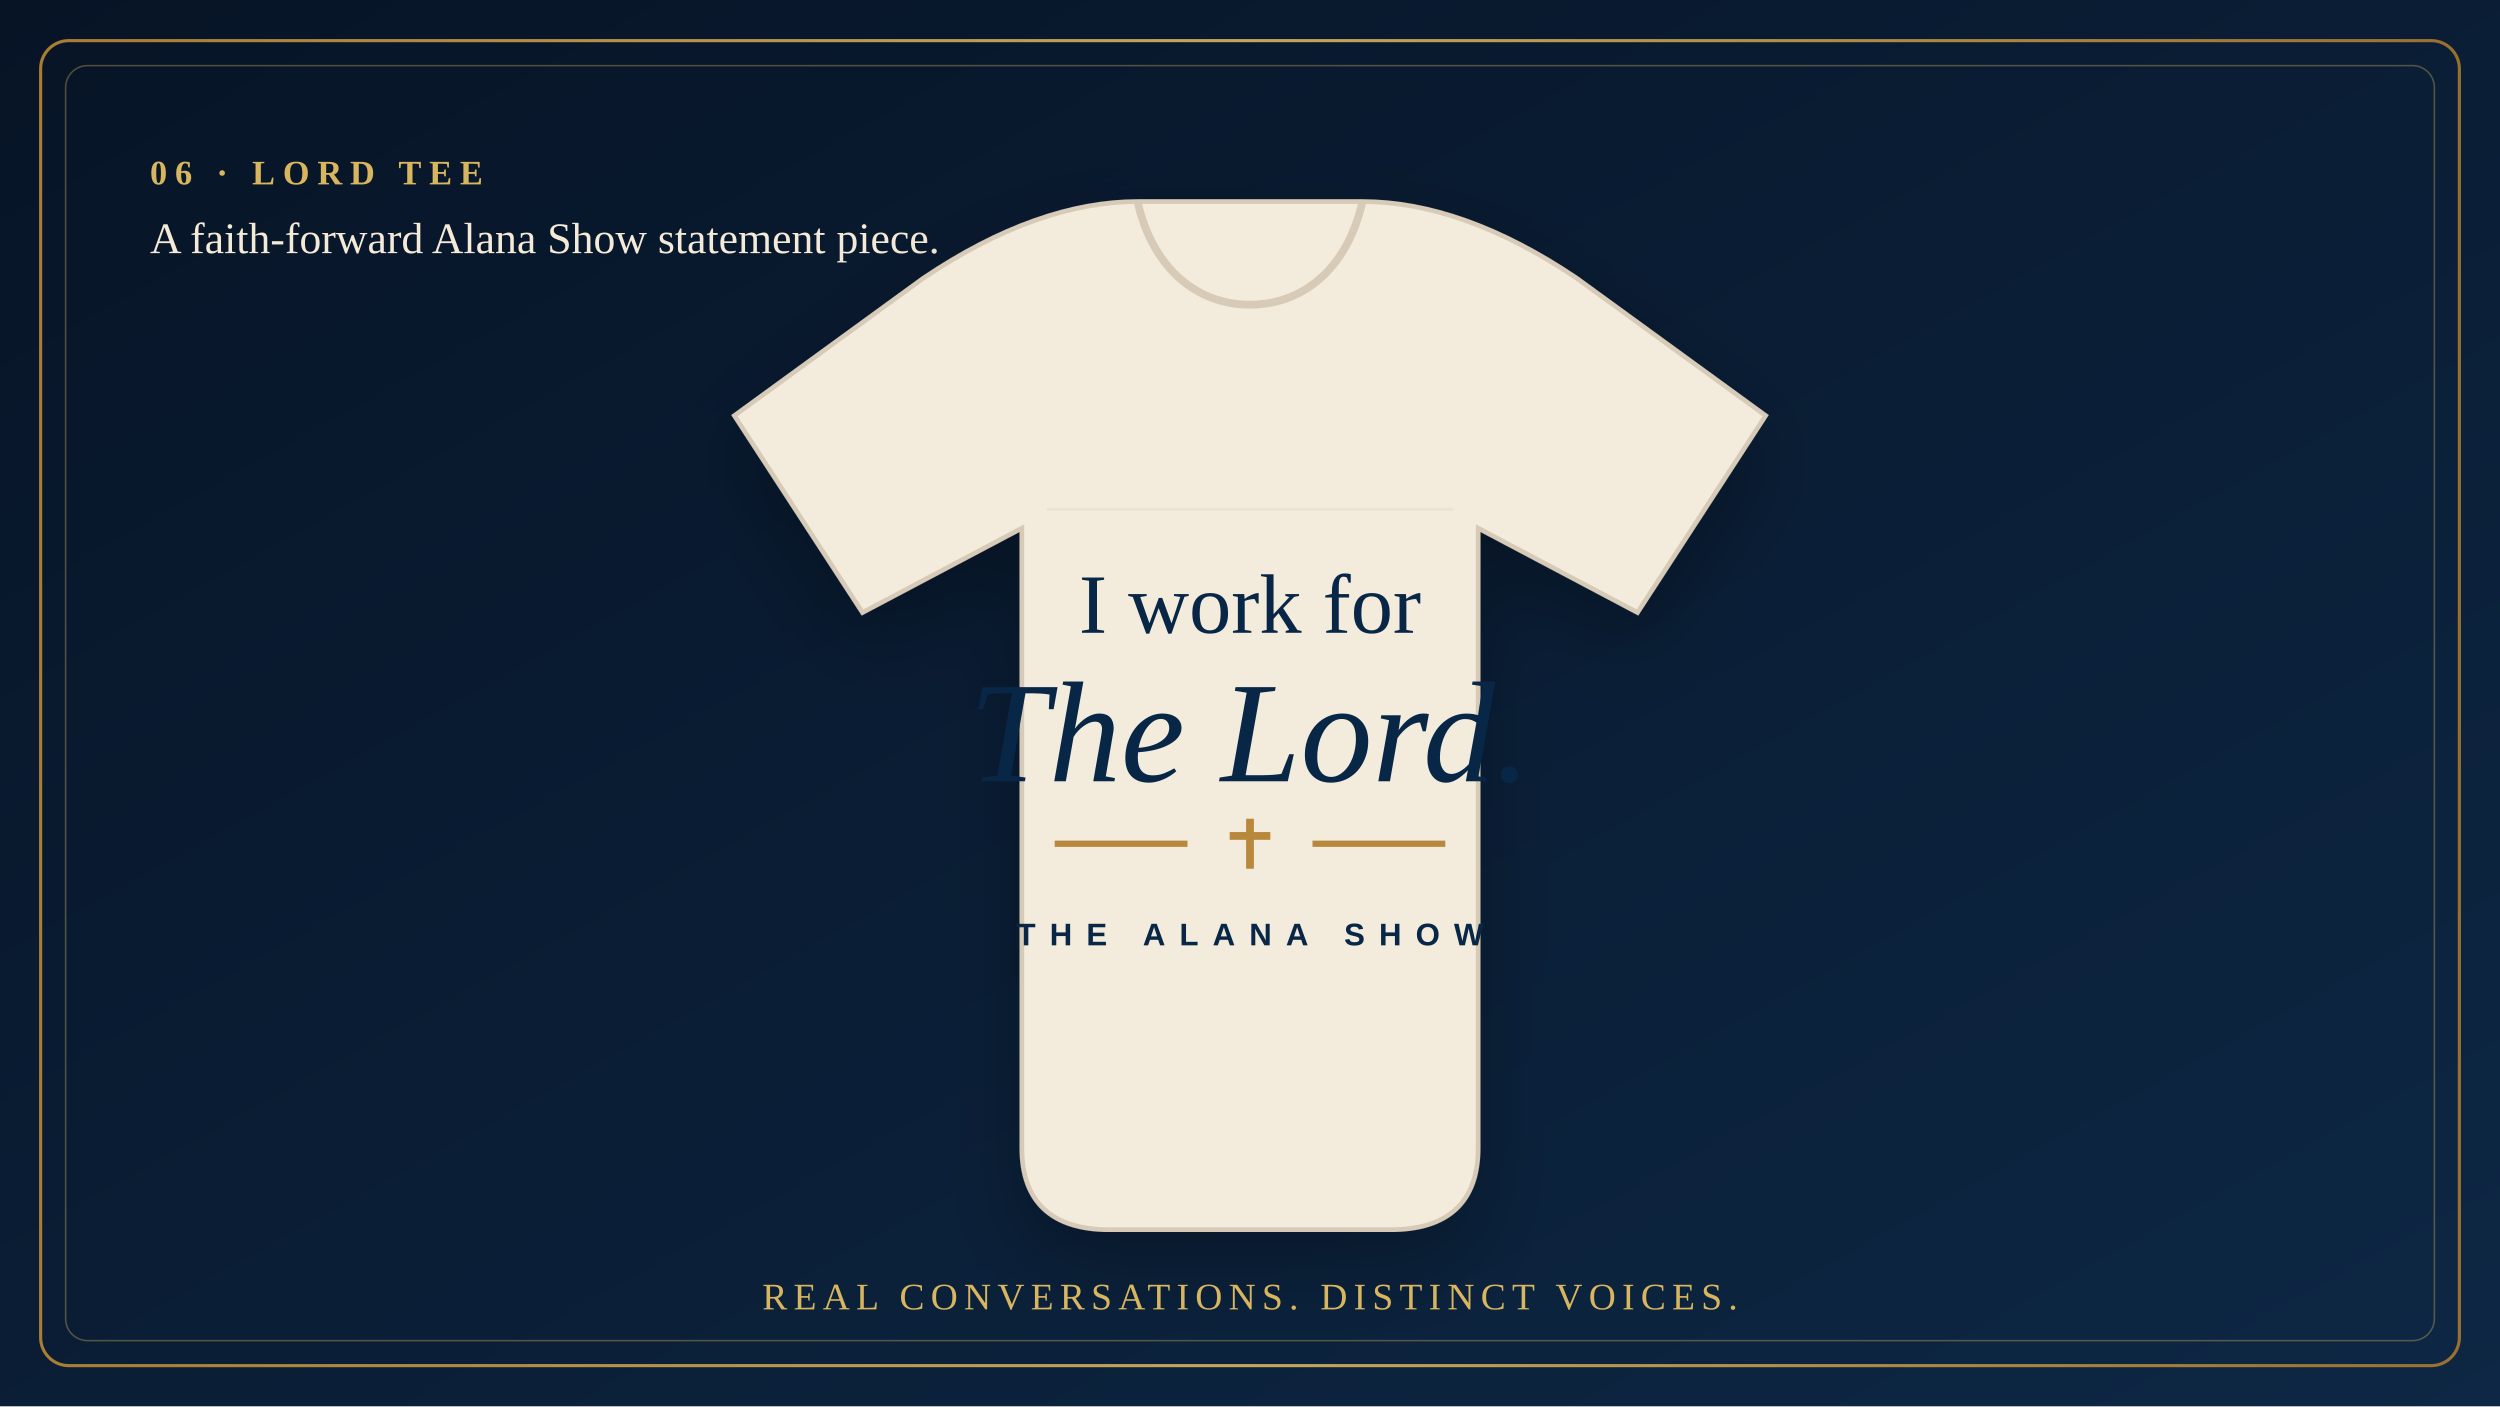
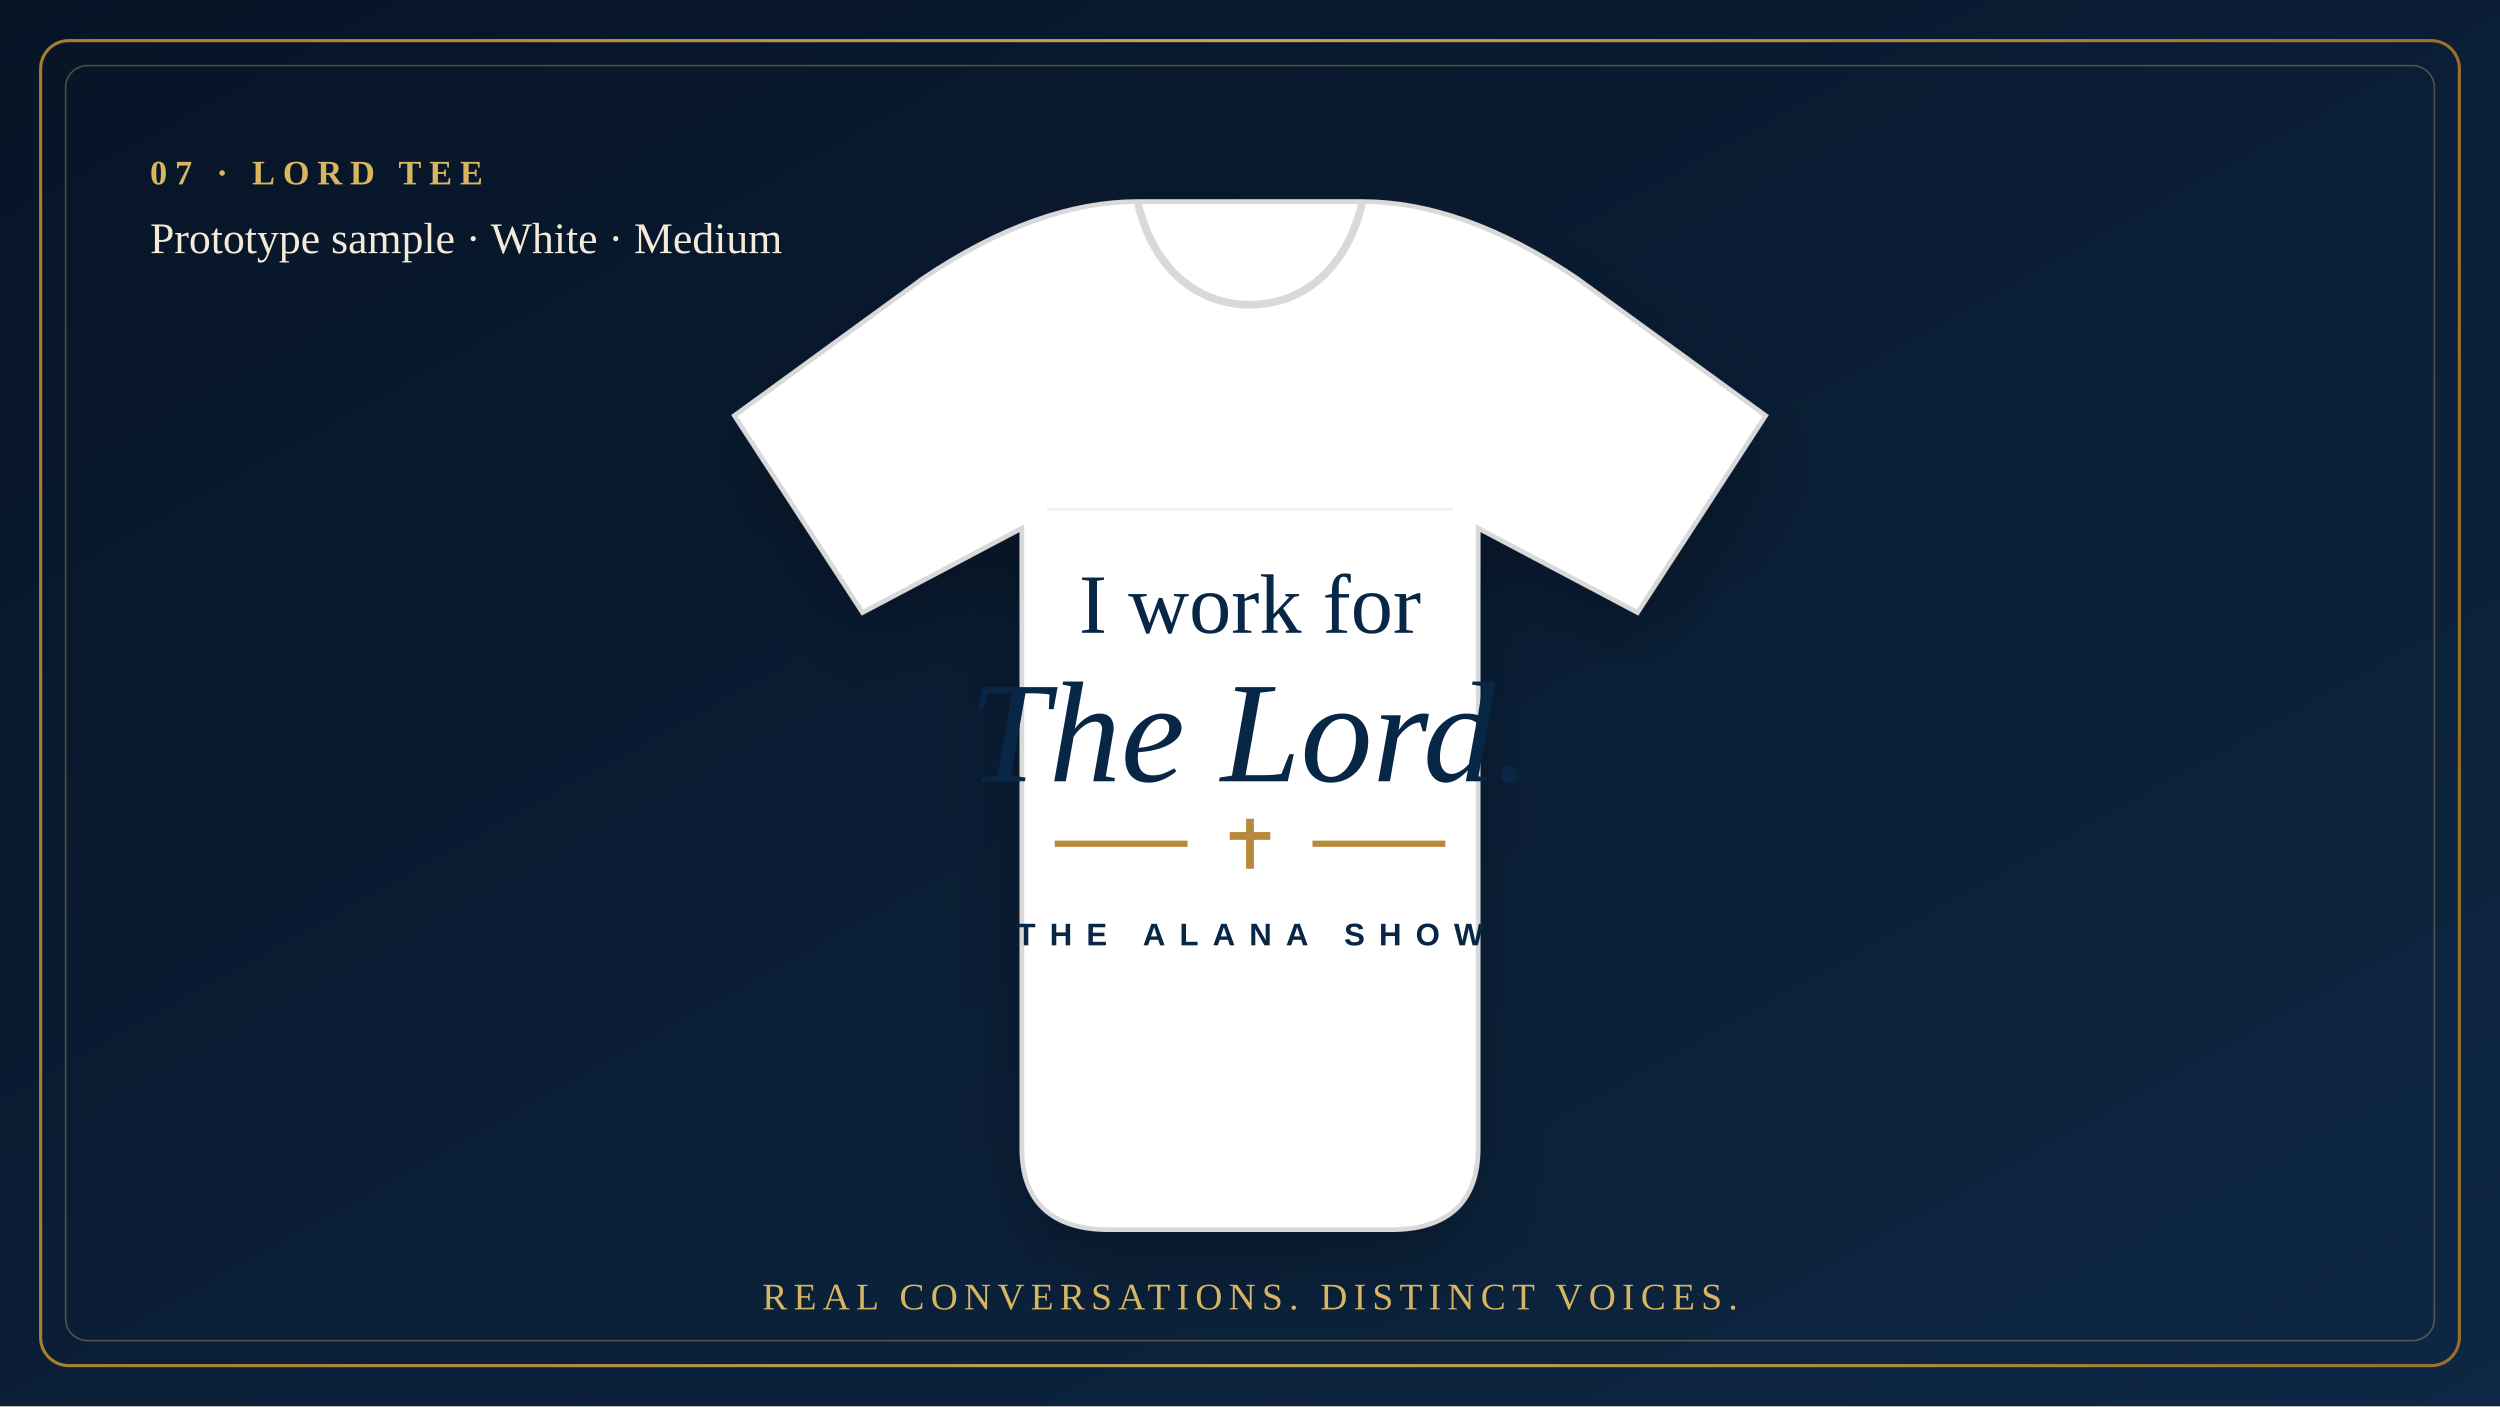
<svg xmlns="http://www.w3.org/2000/svg" width="1600" height="900" viewBox="0 0 1600 900" role="img" aria-labelledby="title desc">
  <defs>
    <linearGradient id="bg" x1="0" y1="0" x2="1" y2="1">
      <stop offset="0" stop-color="#071426" />
      <stop offset="1" stop-color="#0d2744" />
    </linearGradient>
    <linearGradient id="gold" x1="0" y1="0" x2="1" y2="0">
      <stop offset="0" stop-color="#b98734" />
      <stop offset="0.5" stop-color="#d8b55f" />
      <stop offset="1" stop-color="#a9782d" />
    </linearGradient>
    <filter id="shadow" x="-20%" y="-20%" width="140%" height="150%">
      <feDropShadow dx="0" dy="22" stdDeviation="26" flood-color="#000" flood-opacity=".28" />
    </filter>
  </defs>
  <rect width="1600" height="900" fill="url(#bg)" />
  <rect x="26" y="26" width="1548" height="848" rx="18" fill="none" stroke="url(#gold)" stroke-width="2" opacity=".9" />
  <rect x="42" y="42" width="1516" height="816" rx="14" fill="none" stroke="#d8b55f" stroke-width="1" opacity=".36" />
-   <text x="96" y="118" fill="#d8b55f" font-family="Georgia, 'Times New Roman', serif" font-size="22" font-weight="700" letter-spacing="5">06 · LORD TEE</text>
-   <text x="96" y="162" fill="#f4ead7" font-family="Georgia, 'Times New Roman', serif" font-size="28">A faith-forward Alana Show statement piece.</text>
+   <text x="96" y="118" fill="#d8b55f" font-family="Georgia, 'Times New Roman', serif" font-size="22" font-weight="700" letter-spacing="5">07 · LORD TEE</text>
+   <text x="96" y="162" fill="#f4ead7" font-family="Georgia, 'Times New Roman', serif" font-size="28">Prototype sample · White · Medium</text>
  <g filter="url(#shadow)">
-     <path d="M591 178c49-33 95-49 137-49h144c42 0 88 16 137 49l121 88-82 126-102-54v397c0 34-19 52-56 52H710c-37 0-56-18-56-52V338l-102 54-82-126 121-88z" fill="#f3ebdc" stroke="#d7cbb8" stroke-width="3" />
-     <path d="M728 129c10 44 39 66 72 66s62-22 72-66" fill="none" stroke="#d7cbb8" stroke-width="5" />
-     <path d="M670 326h260" stroke="#e4d9c7" stroke-width="2" opacity=".45" />
+     <path d="M591 178c49-33 95-49 137-49h144c42 0 88 16 137 49l121 88-82 126-102-54v397c0 34-19 52-56 52H710c-37 0-56-18-56-52V338l-102 54-82-126 121-88z" fill="#ffffff" stroke="#d9d9d9" stroke-width="3" />
+     <path d="M728 129c10 44 39 66 72 66s62-22 72-66" fill="none" stroke="#d9d9d9" stroke-width="5" />
+     <path d="M670 326h260" stroke="#ececec" stroke-width="2" opacity=".7" />
  </g>
  <g text-anchor="middle">
    <text x="800" y="405" fill="#082747" font-family="Georgia, 'Times New Roman', serif" font-size="54">I work for</text>
    <text x="800" y="500" fill="#082747" font-family="Georgia, 'Times New Roman', serif" font-size="92" font-style="italic">The Lord.</text>
    <line x1="675" y1="540" x2="760" y2="540" stroke="#b8893d" stroke-width="4" />
    <line x1="840" y1="540" x2="925" y2="540" stroke="#b8893d" stroke-width="4" />
    <line x1="800" y1="524" x2="800" y2="556" stroke="#b8893d" stroke-width="5" />
    <line x1="787" y1="535" x2="813" y2="535" stroke="#b8893d" stroke-width="5" />
    <text x="800" y="605" fill="#082747" font-family="Arial, Helvetica, sans-serif" font-size="20" font-weight="700" letter-spacing="9">THE ALANA SHOW</text>
  </g>
  <text x="800" y="838" text-anchor="middle" fill="#d8b55f" font-family="Georgia, 'Times New Roman', serif" font-size="24" letter-spacing="4">REAL CONVERSATIONS. DISTINCT VOICES.</text>
</svg>
